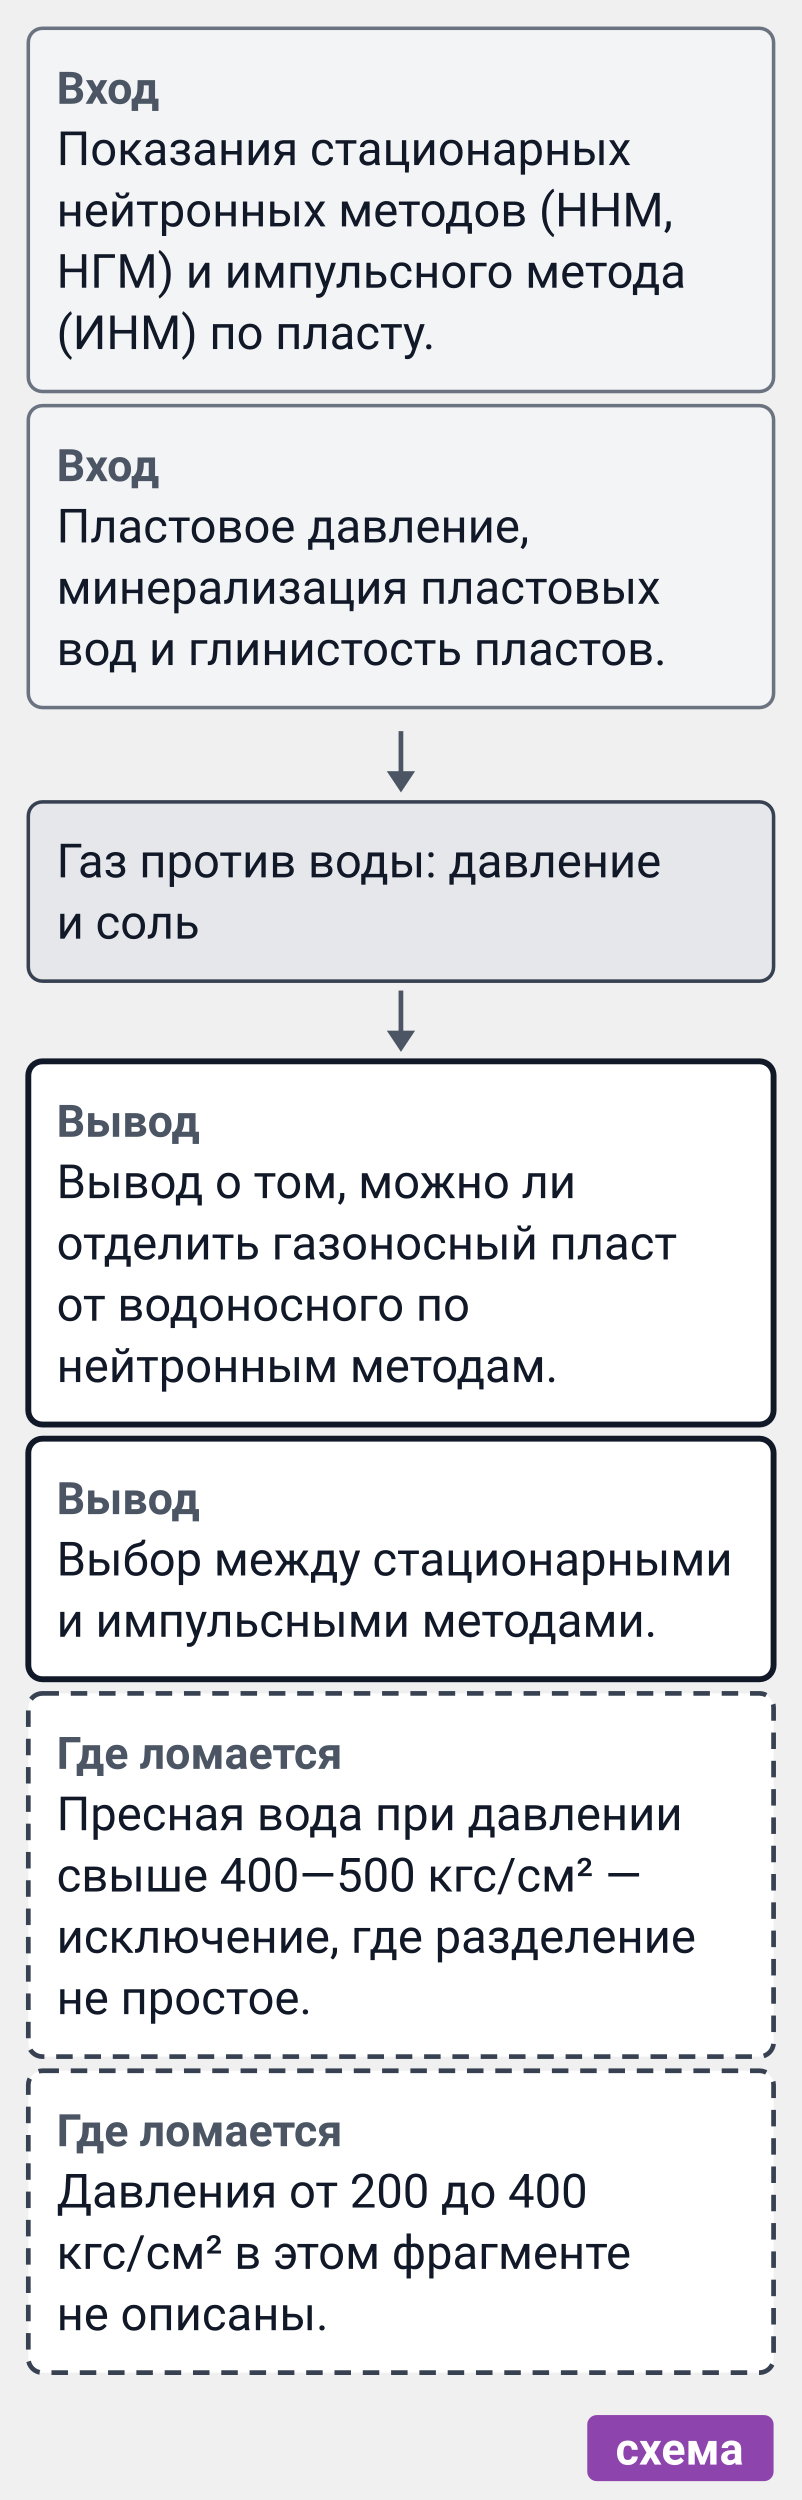
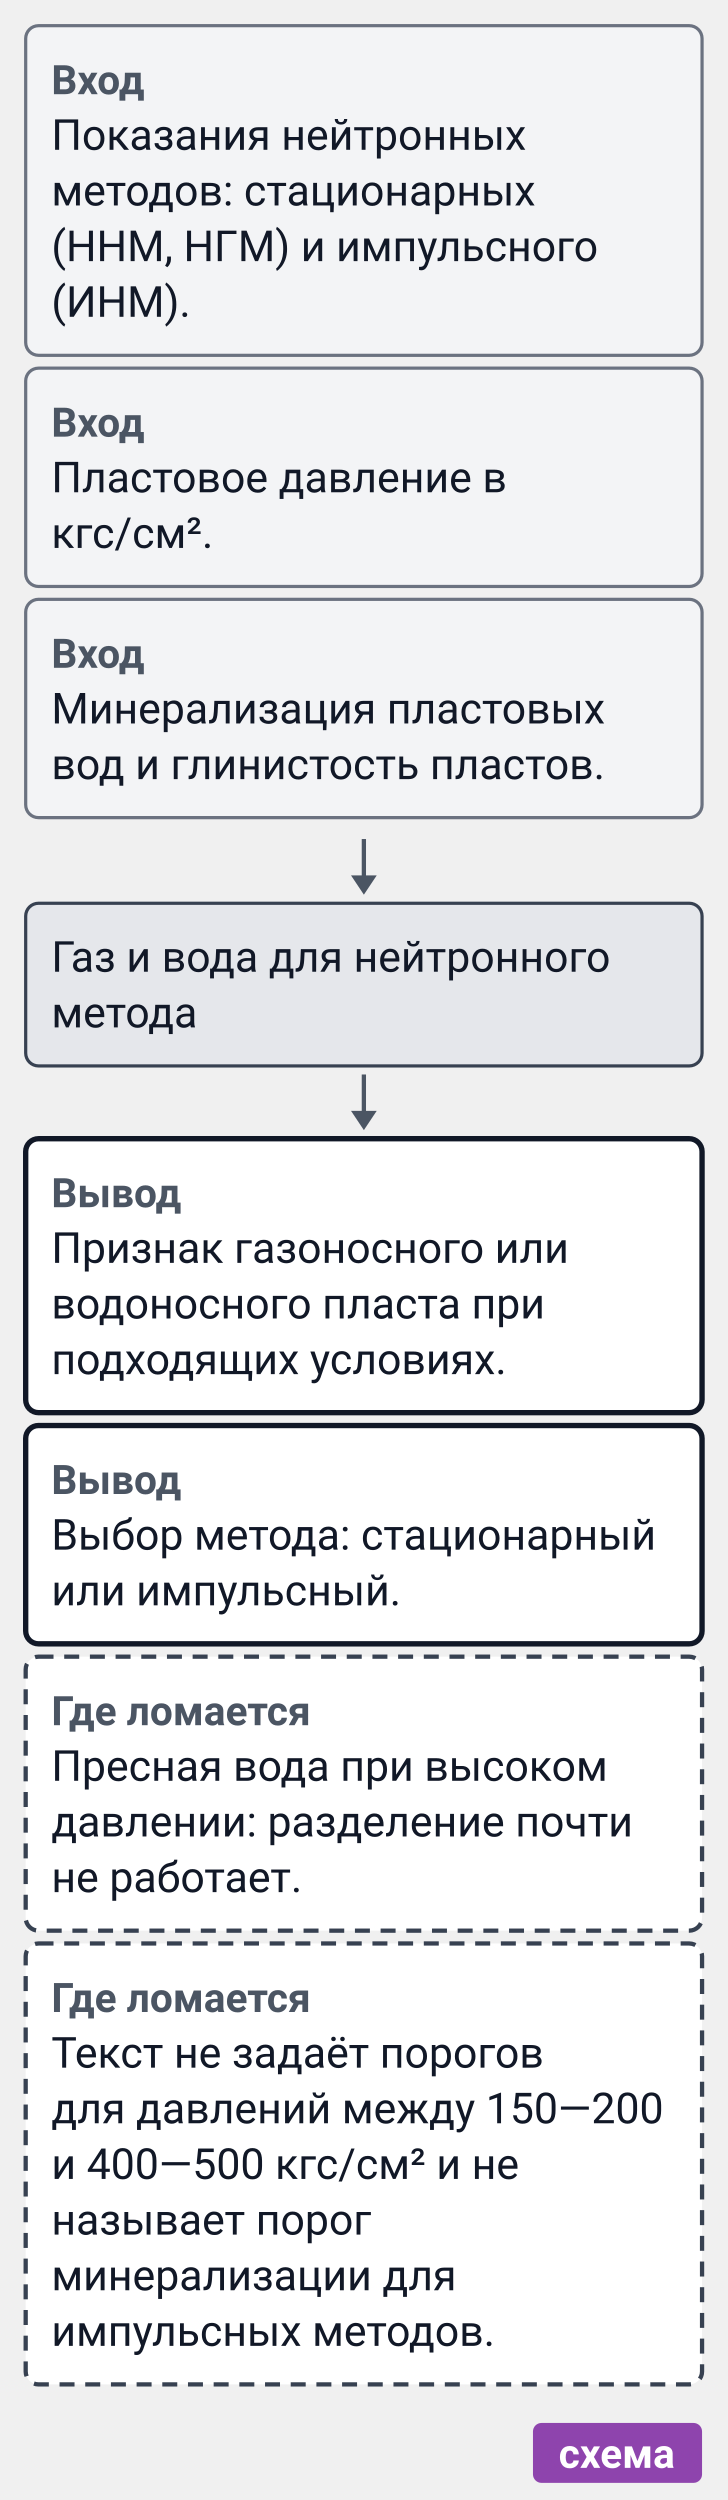
- <svg xmlns="http://www.w3.org/2000/svg" viewBox="0 0 340 1060" role="img" aria-label="Схема шага «Газ против воды: давление и соль»: что на входе, что получаем и где правило ломается.">
+ <svg xmlns="http://www.w3.org/2000/svg" viewBox="0 0 340 1168" role="img" aria-label="Схема шага «Газ и вода для нейтронного метода»: что на входе, что получаем и где правило ломается.">
  <style>.i-in{fill:#F3F4F6;stroke:#6B7280;stroke-width:1.5}.i-out{fill:#FFFFFF;stroke:#111827;stroke-width:2.5}.i-node{fill:#E5E7EB;stroke:#374151;stroke-width:1.5}.i-warn{fill:#FFFFFF;stroke:#374151;stroke-width:2;stroke-dasharray:7 5}.it{fill:#111827;font-size:20px;font-family:system-ui,-apple-system,'Segoe UI',Roboto,sans-serif}.ih{fill:#4B5563;font-size:19px;font-weight:700;font-family:system-ui,-apple-system,'Segoe UI',Roboto,sans-serif}.il{fill:#4B5563;font-size:19px;font-family:system-ui,-apple-system,'Segoe UI',Roboto,sans-serif}.ia{stroke:#4B5563;stroke-width:2}.iah{fill:#4B5563}.ibt{fill:#FFFFFF;font-size:19px;font-weight:700;font-family:system-ui,-apple-system,'Segoe UI',Roboto,sans-serif}.isw{stroke:#6B7280;stroke-width:1.5}</style>
  <rect class="i-in" x="12" y="12" width="316" height="154" rx="6" />
  <text class="ih" x="24" y="44">Вход</text>
-   <text class="it" x="24" y="70">Показания стационарных</text>
-   <text class="it" x="24" y="96">нейтронных методов (ННМ,</text>
-   <text class="it" x="24" y="122">НГМ) и импульсного метода</text>
-   <text class="it" x="24" y="148">(ИНМ) по пласту.</text>
-   <rect class="i-in" x="12" y="172" width="316" height="128" rx="6" />
+   <text class="it" x="24" y="70">Показания нейтронных</text>
+   <text class="it" x="24" y="96">методов: стационарных</text>
+   <text class="it" x="24" y="122">(ННМ, НГМ) и импульсного</text>
+   <text class="it" x="24" y="148">(ИНМ).</text>
+   <rect class="i-in" x="12" y="172" width="316" height="102" rx="6" />
  <text class="ih" x="24" y="204">Вход</text>
-   <text class="it" x="24" y="230">Пластовое давление,</text>
-   <text class="it" x="24" y="256">минерализация пластовых</text>
-   <text class="it" x="24" y="282">вод и глинистость пластов.</text>
-   <line class="ia" x1="170" y1="310" x2="170" y2="330" />
-   <path class="iah" d="M170 336 l-6 -9 h12 z" />
-   <rect class="i-node" x="12" y="340" width="316" height="76" rx="6" />
-   <text class="it" x="24" y="372">Газ против воды: давление</text>
-   <text class="it" x="24" y="398">и соль</text>
-   <line class="ia" x1="170" y1="420" x2="170" y2="440" />
-   <path class="iah" d="M170 446 l-6 -9 h12 z" />
-   <rect class="i-out" x="12" y="450" width="316" height="154" rx="6" />
-   <text class="ih" x="24" y="482">Вывод</text>
-   <text class="it" x="24" y="508">Вывод о том, можно ли</text>
-   <text class="it" x="24" y="534">отделить газоносный пласт</text>
-   <text class="it" x="24" y="560">от водоносного по</text>
-   <text class="it" x="24" y="586">нейтронным методам.</text>
-   <rect class="i-out" x="12" y="610" width="316" height="102" rx="6" />
-   <text class="ih" x="24" y="642">Вывод</text>
-   <text class="it" x="24" y="668">Выбор между стационарными</text>
-   <text class="it" x="24" y="694">и импульсными методами.</text>
-   <rect class="i-warn" x="12" y="718" width="316" height="154" rx="6" />
-   <text class="ih" x="24" y="750">Где ломается</text>
-   <text class="it" x="24" y="776">Пресная вода при давлении</text>
-   <text class="it" x="24" y="802">свыше 400—500 кгс/см² —</text>
-   <text class="it" x="24" y="828">исключение, где разделение</text>
-   <text class="it" x="24" y="854">не простое.</text>
-   <rect class="i-warn" x="12" y="878" width="316" height="128" rx="6" />
-   <text class="ih" x="24" y="910">Где ломается</text>
-   <text class="it" x="24" y="936">Давления от 200 до 400</text>
-   <text class="it" x="24" y="962">кгс/см² в этом фрагменте</text>
-   <text class="it" x="24" y="988">не описаны.</text>
-   <rect x="249" y="1024" width="79" height="28" rx="4" fill="#8E44AD" />
-   <text class="ibt" x="261" y="1045">схема</text>
+   <text class="it" x="24" y="230">Пластовое давление в</text>
+   <text class="it" x="24" y="256">кгс/см².</text>
+   <rect class="i-in" x="12" y="280" width="316" height="102" rx="6" />
+   <text class="ih" x="24" y="312">Вход</text>
+   <text class="it" x="24" y="338">Минерализация пластовых</text>
+   <text class="it" x="24" y="364">вод и глинистость пластов.</text>
+   <line class="ia" x1="170" y1="392" x2="170" y2="412" />
+   <path class="iah" d="M170 418 l-6 -9 h12 z" />
+   <rect class="i-node" x="12" y="422" width="316" height="76" rx="6" />
+   <text class="it" x="24" y="454">Газ и вода для нейтронного</text>
+   <text class="it" x="24" y="480">метода</text>
+   <line class="ia" x1="170" y1="502" x2="170" y2="522" />
+   <path class="iah" d="M170 528 l-6 -9 h12 z" />
+   <rect class="i-out" x="12" y="532" width="316" height="128" rx="6" />
+   <text class="ih" x="24" y="564">Вывод</text>
+   <text class="it" x="24" y="590">Признак газоносного или</text>
+   <text class="it" x="24" y="616">водоносного пласта при</text>
+   <text class="it" x="24" y="642">подходящих условиях.</text>
+   <rect class="i-out" x="12" y="666" width="316" height="102" rx="6" />
+   <text class="ih" x="24" y="698">Вывод</text>
+   <text class="it" x="24" y="724">Выбор метода: стационарный</text>
+   <text class="it" x="24" y="750">или импульсный.</text>
+   <rect class="i-warn" x="12" y="774" width="316" height="128" rx="6" />
+   <text class="ih" x="24" y="806">Где ломается</text>
+   <text class="it" x="24" y="832">Пресная вода при высоком</text>
+   <text class="it" x="24" y="858">давлении: разделение почти</text>
+   <text class="it" x="24" y="884">не работает.</text>
+   <rect class="i-warn" x="12" y="908" width="316" height="206" rx="6" />
+   <text class="ih" x="24" y="940">Где ломается</text>
+   <text class="it" x="24" y="966">Текст не задаёт порогов</text>
+   <text class="it" x="24" y="992">для давлений между 150—200</text>
+   <text class="it" x="24" y="1018">и 400—500 кгс/см² и не</text>
+   <text class="it" x="24" y="1044">называет порог</text>
+   <text class="it" x="24" y="1070">минерализации для</text>
+   <text class="it" x="24" y="1096">импульсных методов.</text>
+   <rect x="249" y="1132" width="79" height="28" rx="4" fill="#8E44AD" />
+   <text class="ibt" x="261" y="1153">схема</text>
</svg>
